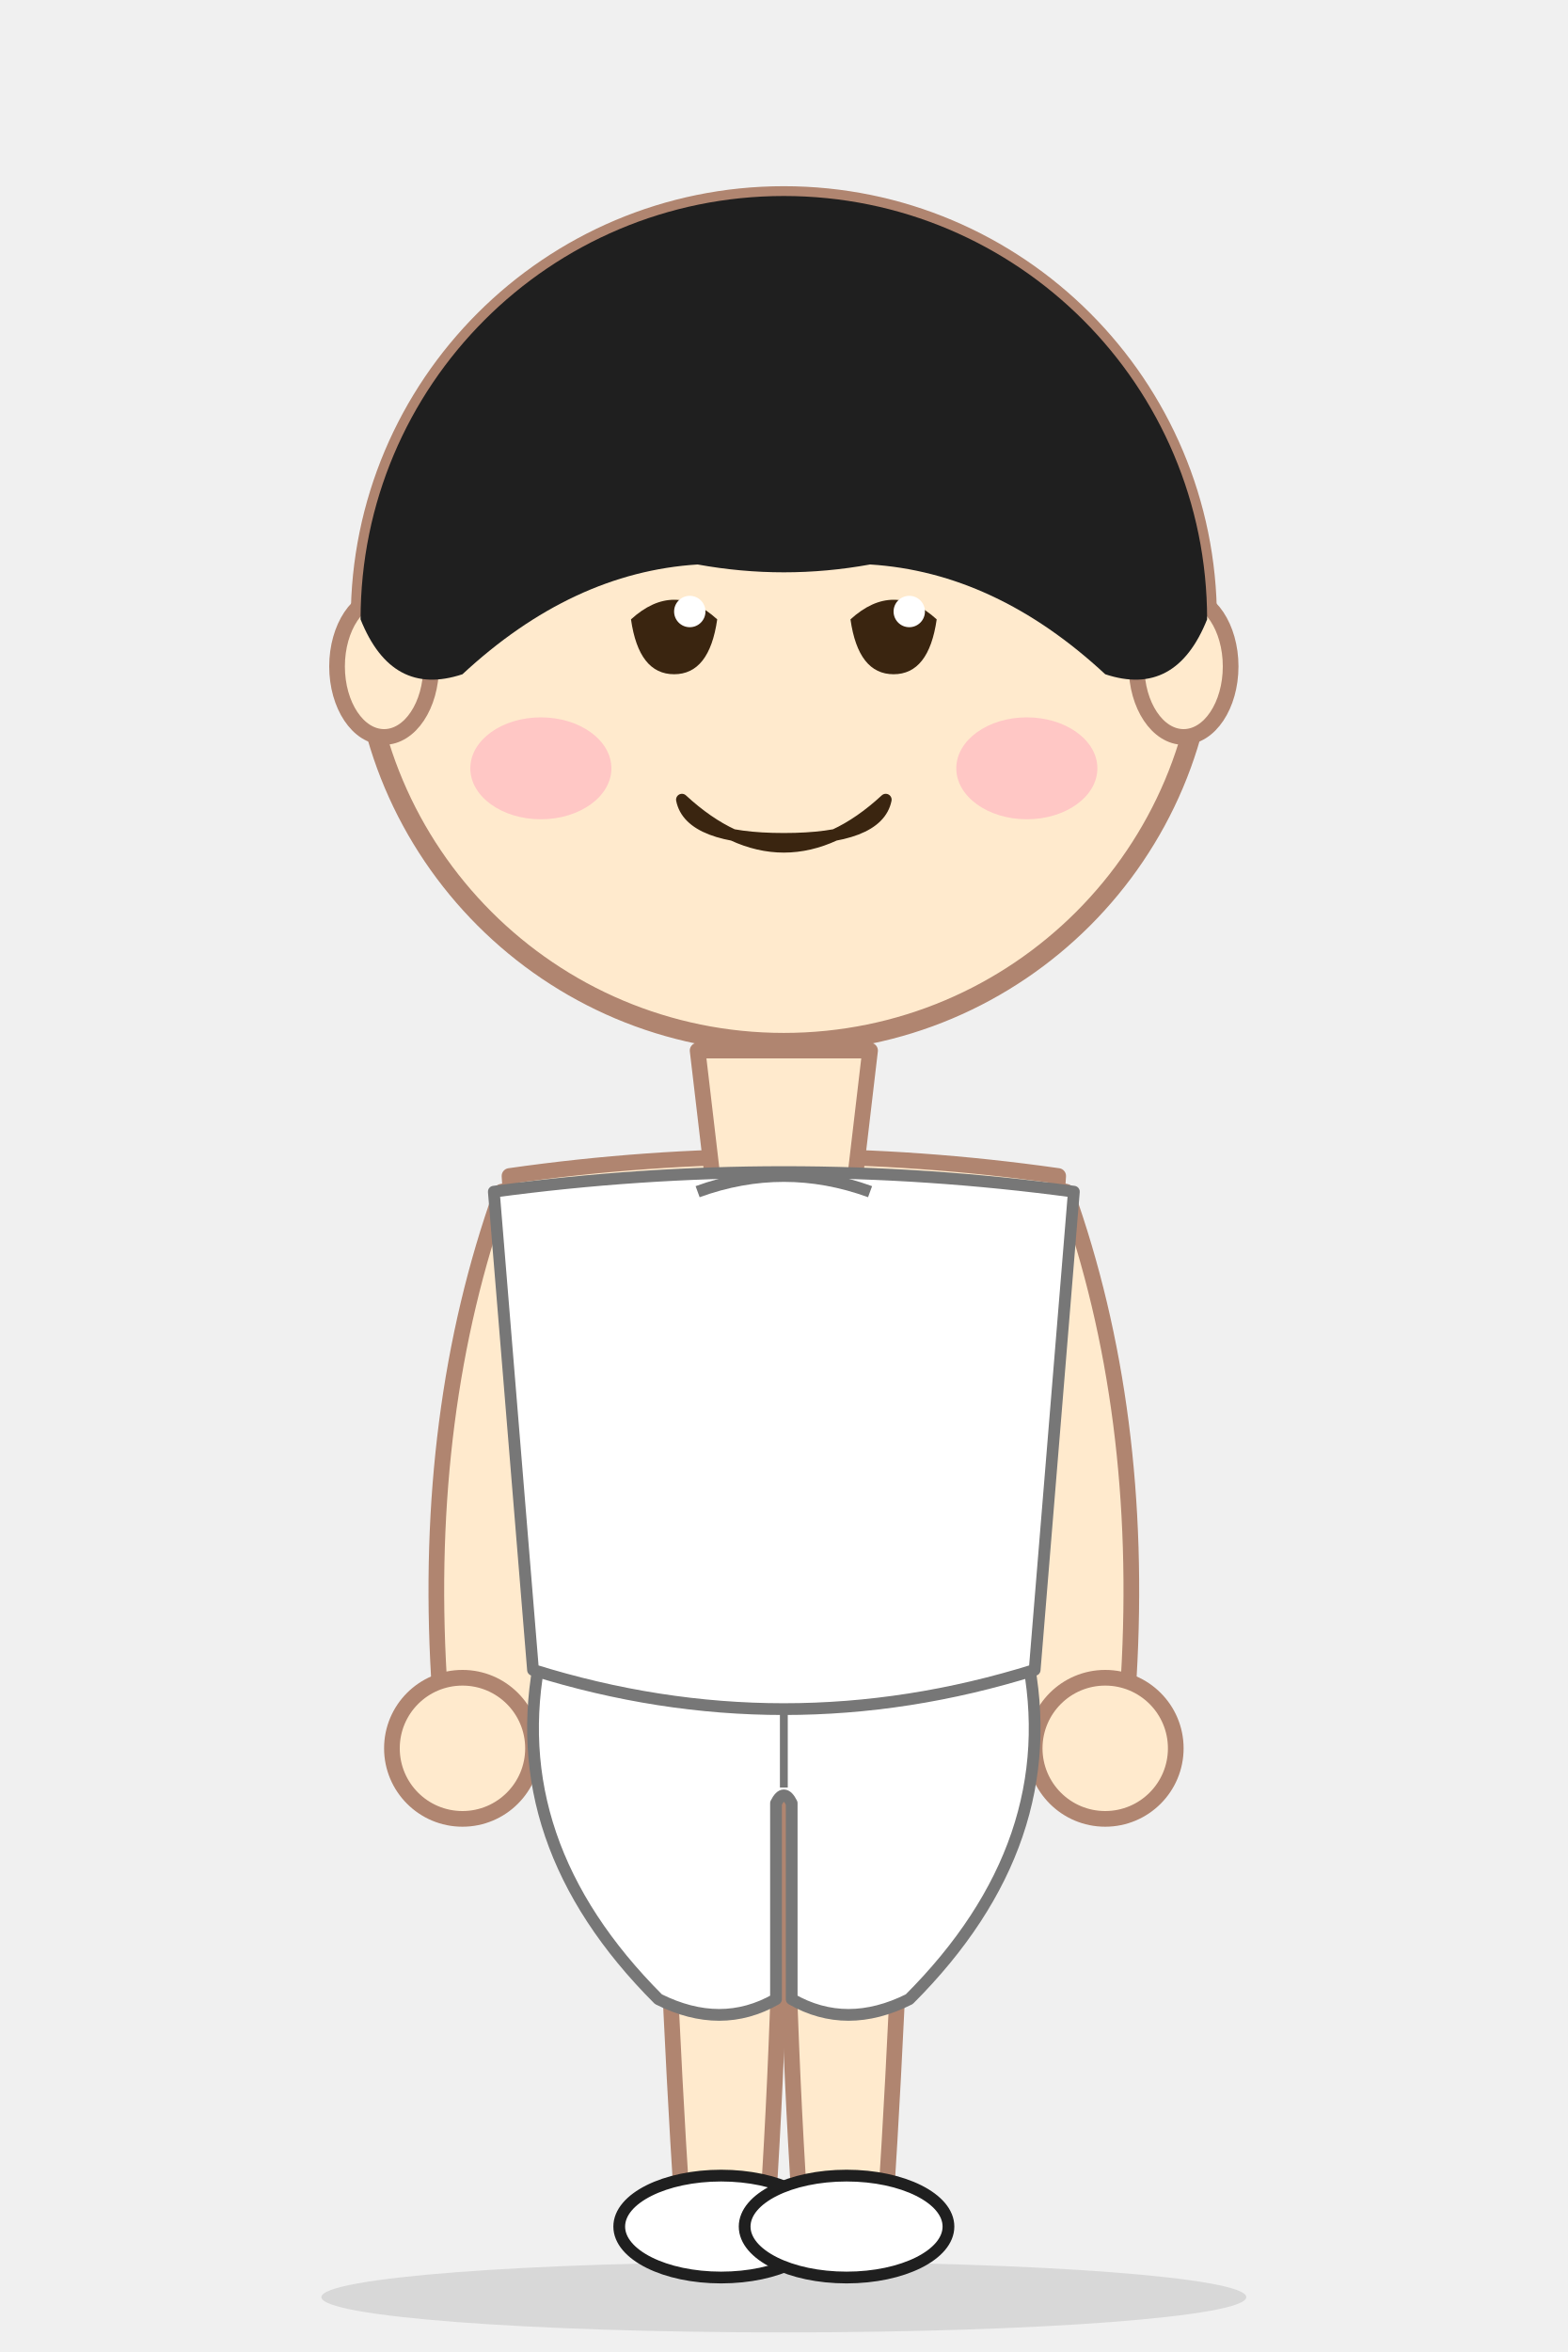
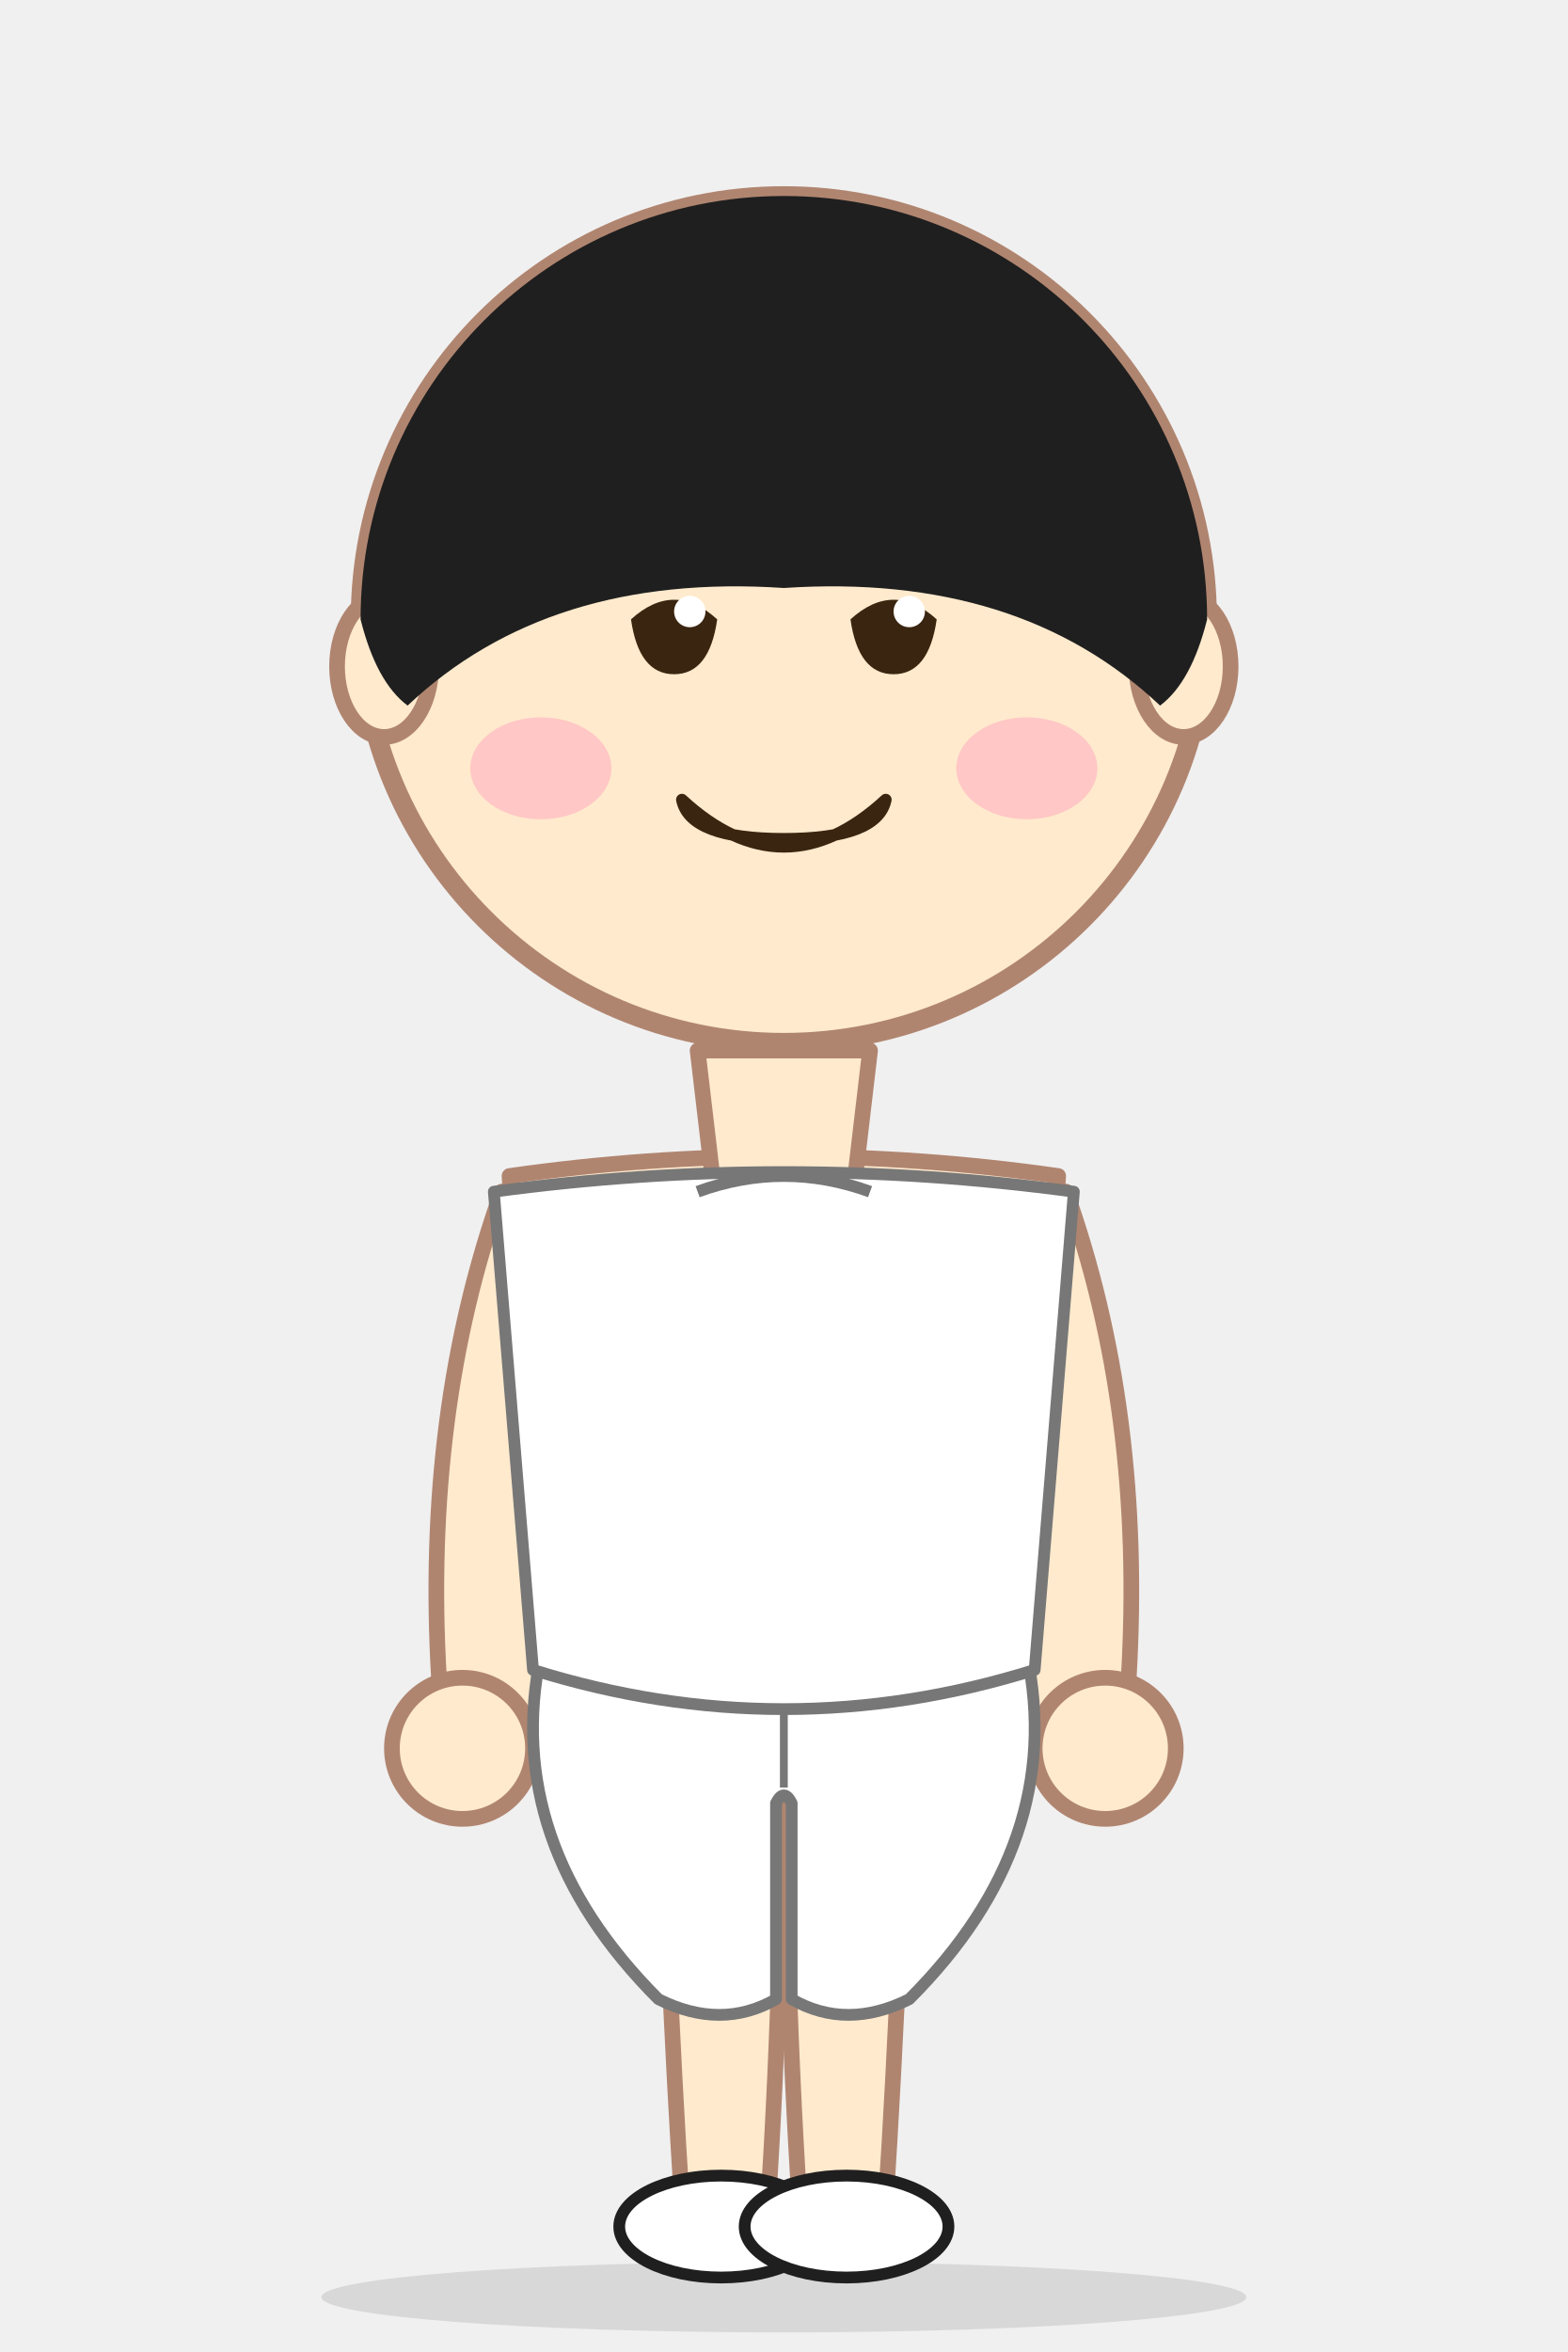
<svg xmlns="http://www.w3.org/2000/svg" viewBox="0 0 400 600" aria-label="FinEdu 마스코트">
  <ellipse cx="200" cy="586" rx="118" ry="9" fill="#000" opacity="0.10" />
  <path d="M168 422 Q170 500 174 562 Q188 568 196 562 Q200 500 200 422 Z" fill="#ffeacd" stroke="#b08570" stroke-width="4" stroke-linejoin="round" />
  <path d="M232 422 Q230 500 226 562 Q212 568 204 562 Q200 500 200 422 Z" fill="#ffeacd" stroke="#b08570" stroke-width="4" stroke-linejoin="round" />
  <path d="M128 304 Q108 360 112 428 Q120 446 138 442 Q146 392 148 332 Q146 312 138 302 Z" fill="#ffeacd" stroke="#b08570" stroke-width="4" stroke-linejoin="round" />
  <path d="M272 304 Q292 360 288 428 Q280 446 262 442 Q254 392 252 332 Q254 312 262 302 Z" fill="#ffeacd" stroke="#b08570" stroke-width="4" stroke-linejoin="round" />
  <circle cx="118" cy="446" r="18" fill="#ffeacd" stroke="#b08570" stroke-width="4" />
  <circle cx="282" cy="446" r="18" fill="#ffeacd" stroke="#b08570" stroke-width="4" />
  <path d="M130 300 Q200 290 270 300 L262 422 Q200 442 138 422 Z" fill="#ffeacd" stroke="#b08570" stroke-width="4" stroke-linejoin="round" />
  <path d="M178 268 L222 268 L218 302 L182 302 Z" fill="#ffeacd" stroke="#b08570" stroke-width="4" stroke-linejoin="round" />
  <circle cx="200" cy="158" r="108" fill="#ffeacd" stroke="#b08570" stroke-width="5" />
  <ellipse cx="98" cy="170" rx="12" ry="18" fill="#ffeacd" stroke="#b08570" stroke-width="4" />
  <ellipse cx="302" cy="170" rx="12" ry="18" fill="#ffeacd" stroke="#b08570" stroke-width="4" />
  <ellipse cx="138" cy="196" rx="18" ry="13" fill="#ffaac0" opacity="0.55" />
  <ellipse cx="262" cy="196" rx="18" ry="13" fill="#ffaac0" opacity="0.55" />
  <path d="M138 422 Q200 412 262 422 Q272 470 232 510 Q216 518 202 510 L202 460 Q200 456 198 460 L198 510 Q184 518 168 510 Q128 470 138 422 Z" fill="#ffffff" stroke="#777" stroke-width="3" stroke-linejoin="round" />
  <line x1="200" y1="424" x2="200" y2="456" stroke="#777" stroke-width="2" />
  <path d="M126 304 Q200 294 274 304 L264 426 Q200 446 136 426 Z" fill="#ffffff" stroke="#777" stroke-width="3" stroke-linejoin="round" />
  <path d="M178 304 q22 -8 44 0" stroke="#777" stroke-width="3" fill="none" />
  <ellipse cx="184" cy="568" rx="26" ry="13" fill="#fff" stroke="#1f1f1f" stroke-width="3" />
  <ellipse cx="216" cy="568" rx="26" ry="13" fill="#fff" stroke="#1f1f1f" stroke-width="3" />
  <path d="M150 132 q14 -8 28 -2" stroke="#3a2510" stroke-width="5" stroke-linecap="round" fill="none" />
  <path d="M222 130 q14 -6 28 2" stroke="#3a2510" stroke-width="5" stroke-linecap="round" fill="none" />
  <g data-eye="left">
    <path d="M161 158 q11 -10 22 0 q-2 14 -11 14 q-9 0 -11 -14 z" fill="#3a2510" />
    <circle data-pupil="true" cx="176" cy="156" r="4" fill="#fff" />
  </g>
  <g data-eye="right">
    <path d="M217 158 q11 -10 22 0 q-2 14 -11 14 q-9 0 -11 -14 z" fill="#3a2510" />
    <circle data-pupil="true" cx="232" cy="156" r="4" fill="#fff" />
  </g>
  <path d="M174 204 q26 24 52 0 q-2 10 -26 10 q-24 0 -26 -10 z" fill="#a0394a" stroke="#3a2510" stroke-width="3" stroke-linejoin="round" />
-   <path d="M92 158 A108 108 0 0 1 308 158 Q300 178 282 172 Q254 146 222 144 Q200 148 178 144 Q146 146 118 172 Q100 178 92 158 Z" fill="#1f1f1f" />
+   <path d="M92 158 A108 108 0 0 1 308 158 Q304 174 296 180 Q260 146 200 150 Q140 146 104 180 Q96 174 92 158 Z" fill="#1f1f1f" />
</svg>
